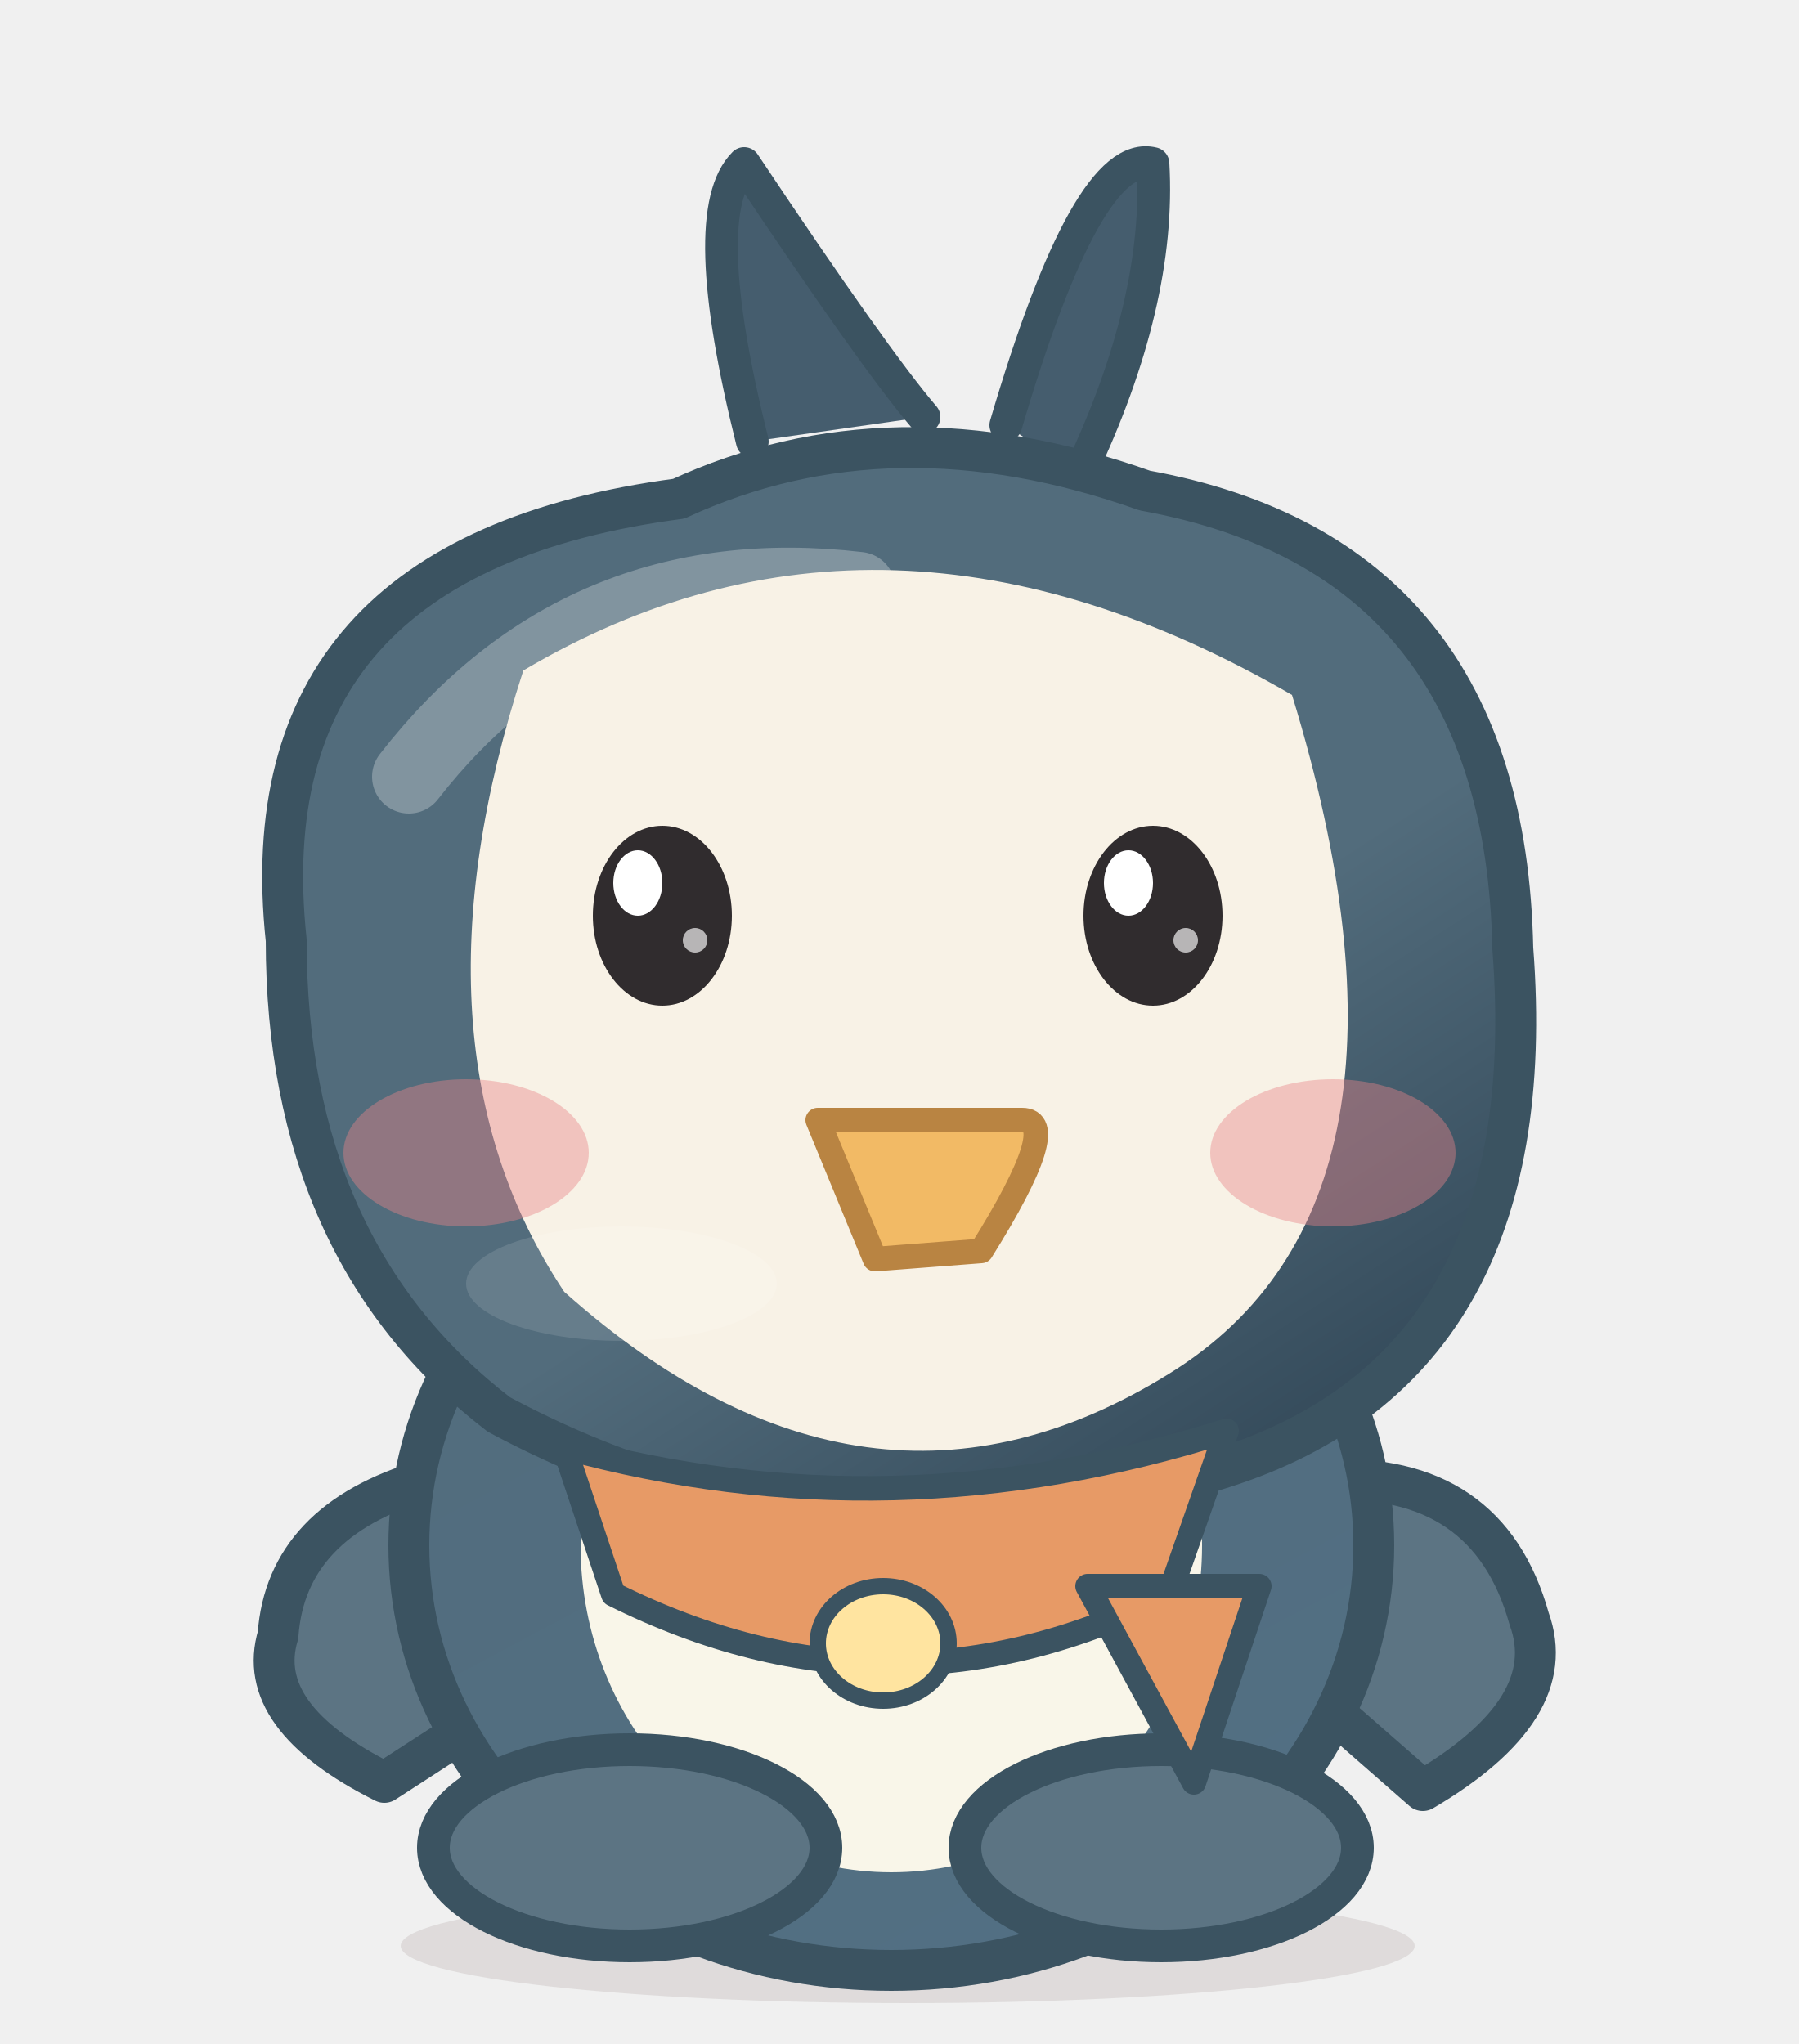
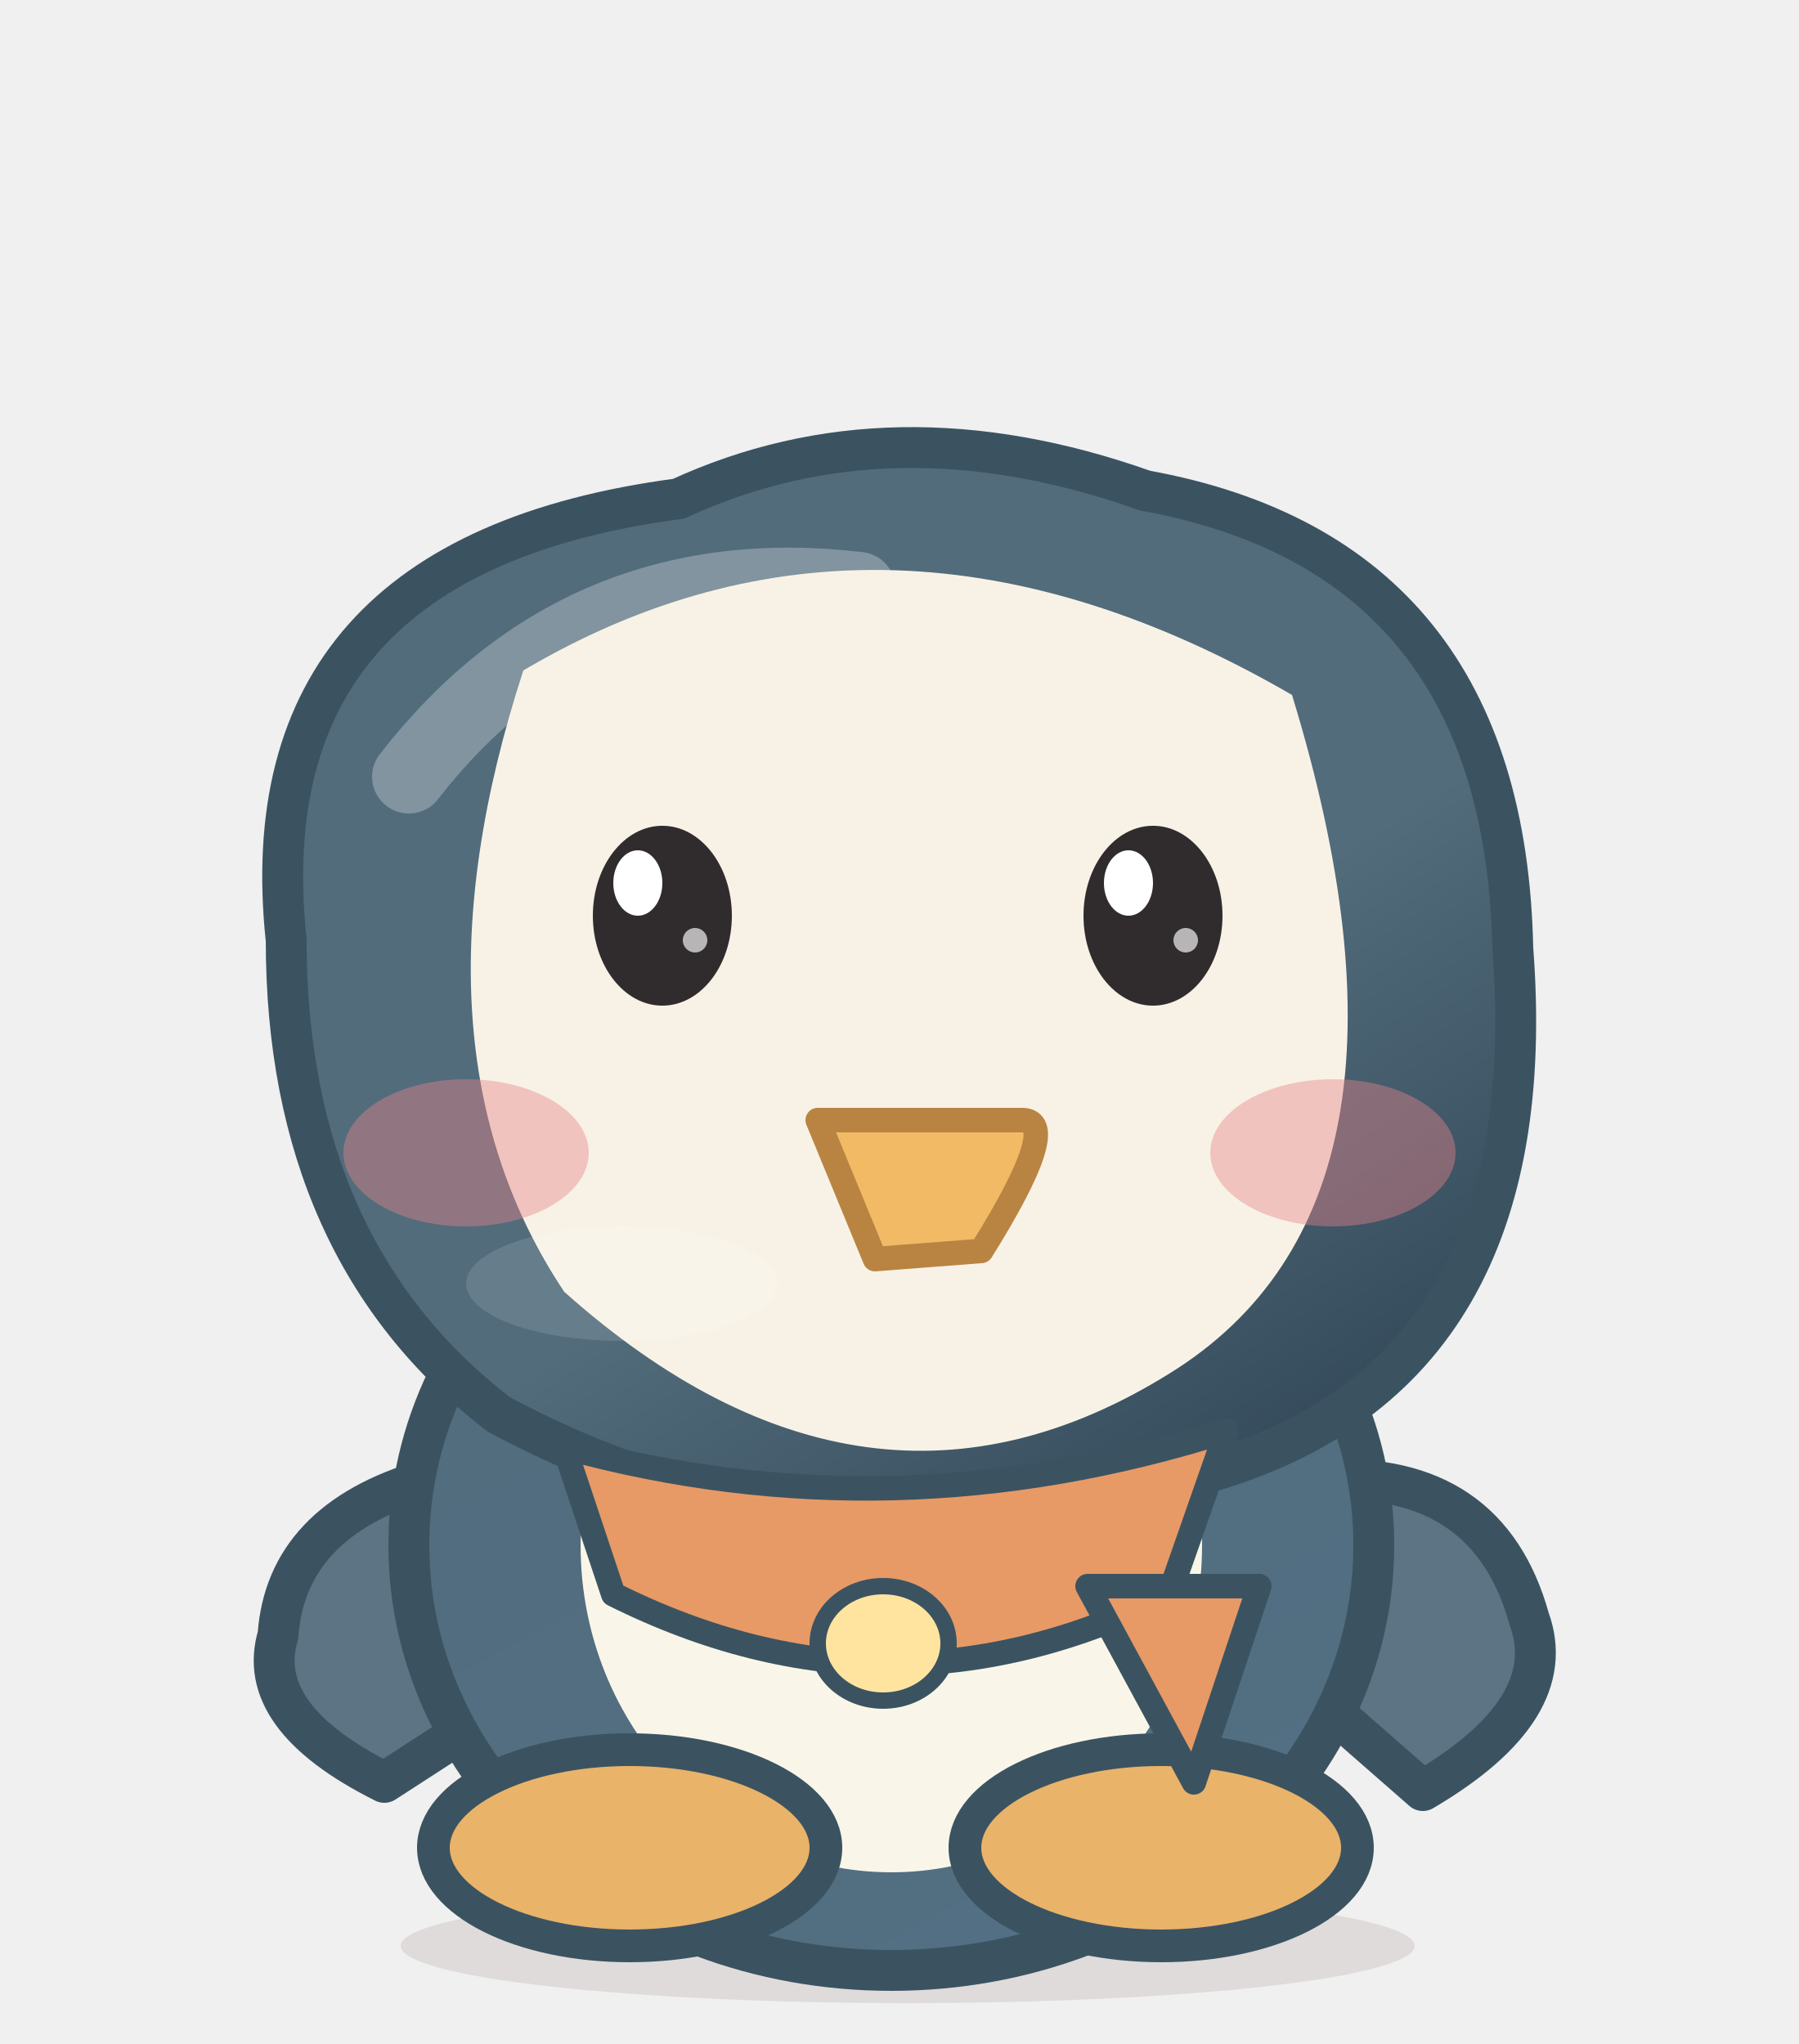
<svg xmlns="http://www.w3.org/2000/svg" width="220" height="250" viewBox="0 0 220 250">
  <defs>
    <linearGradient id="face" x1="0" y1="0" x2=".75" y2="1">
      <stop stop-color="#526C7C" />
      <stop offset=".65" stop-color="#526C7C" />
      <stop offset="1" stop-color="#344A5A" />
    </linearGradient>
    <linearGradient id="body" x1="0" y1="0" x2=".6" y2="1">
      <stop stop-color="#526C7C" />
      <stop offset="1" stop-color="#526F83" />
    </linearGradient>
  </defs>
  <g stroke-linejoin="round" stroke-linecap="round">
    <ellipse cx="111" cy="238" rx="62" ry="7" fill="#715B58" opacity=".14" />
    <path d="M52 181Q35 186 34 200Q31 210 47 218L64 207M162 181Q182 180 187 198Q191 209 174 219L158 205" fill="#5C7483" stroke="#3B5361" stroke-width="5" />
    <ellipse cx="109" cy="189" rx="59" ry="52" fill="url(#body)" stroke="#3B5361" stroke-width="5" />
    <ellipse cx="109" cy="189" rx="38" ry="40" fill="#F9F6E9" />
-     <ellipse cx="77" cy="226" rx="24" ry="12" fill="#5C7483" stroke="#3B5361" stroke-width="4" />
-     <ellipse cx="142" cy="226" rx="24" ry="12" fill="#5C7483" stroke="#3B5361" stroke-width="4" />
-     <path d="M92 54 Q85 26 91 20 Q107 44 113 51 M123 52 Q133 18 141 20 Q142 37 132 58" fill="#455D6E" stroke="#3B5361" stroke-width="4" />
+     <ellipse cx="77" cy="226" rx="24" ry="12" fill="#E9B369" stroke="#3B5361" stroke-width="4" />
+     <ellipse cx="142" cy="226" rx="24" ry="12" fill="#E9B369" stroke="#3B5361" stroke-width="4" />
    <path d="M35 115Q30 68 83 61Q109 49 140 60Q184 68 185 116Q189 168 148 180Q102 195 61 173Q35 153 35 115Z" fill="url(#face)" stroke="#3B5361" stroke-width="5" />
    <path d="M50 95Q71 68 105 72" fill="none" stroke="#FFFFFF" stroke-width="9" opacity=".27" />
    <path d="M64 82Q108 56 158 85Q177 147 143 168Q106 191 69 158Q49 128 64 82" fill="#F8F2E6" />
    <ellipse cx="57" cy="141" rx="15" ry="9" fill="#E88487" opacity=".42" />
    <ellipse cx="163" cy="141" rx="15" ry="9" fill="#E88487" opacity=".42" />
    <g>
      <ellipse cx="81" cy="112" rx="8.5" ry="11" fill="#302C2E" />
      <ellipse cx="141" cy="112" rx="8.5" ry="11" fill="#302C2E" />
      <ellipse cx="78" cy="108" rx="3" ry="4" fill="#fff" />
      <ellipse cx="138" cy="108" rx="3" ry="4" fill="#fff" />
      <circle cx="85" cy="115" r="1.5" fill="#fff" opacity=".65" />
      <circle cx="145" cy="115" r="1.5" fill="#fff" opacity=".65" />
    </g>
    <path d="M100 137L125 137Q130 137 120 153L107 154Z" fill="#F2BA65" stroke="#B98442" stroke-width="3" />
    <path d="M69 177Q109 188 150 175L143 195Q109 212 75 195Z" fill="#E79A66" stroke="#3B5361" stroke-width="3" />
    <path d="M133 194L146 218L154 194Z" fill="#E79A66" stroke="#3B5361" stroke-width="3" />
    <ellipse cx="108" cy="201" rx="8" ry="7" fill="#FFE4A0" stroke="#3B5361" stroke-width="2" />
    <ellipse cx="76" cy="157" rx="19" ry="7" fill="#FFFFFF" opacity=".12" />
  </g>
</svg>
